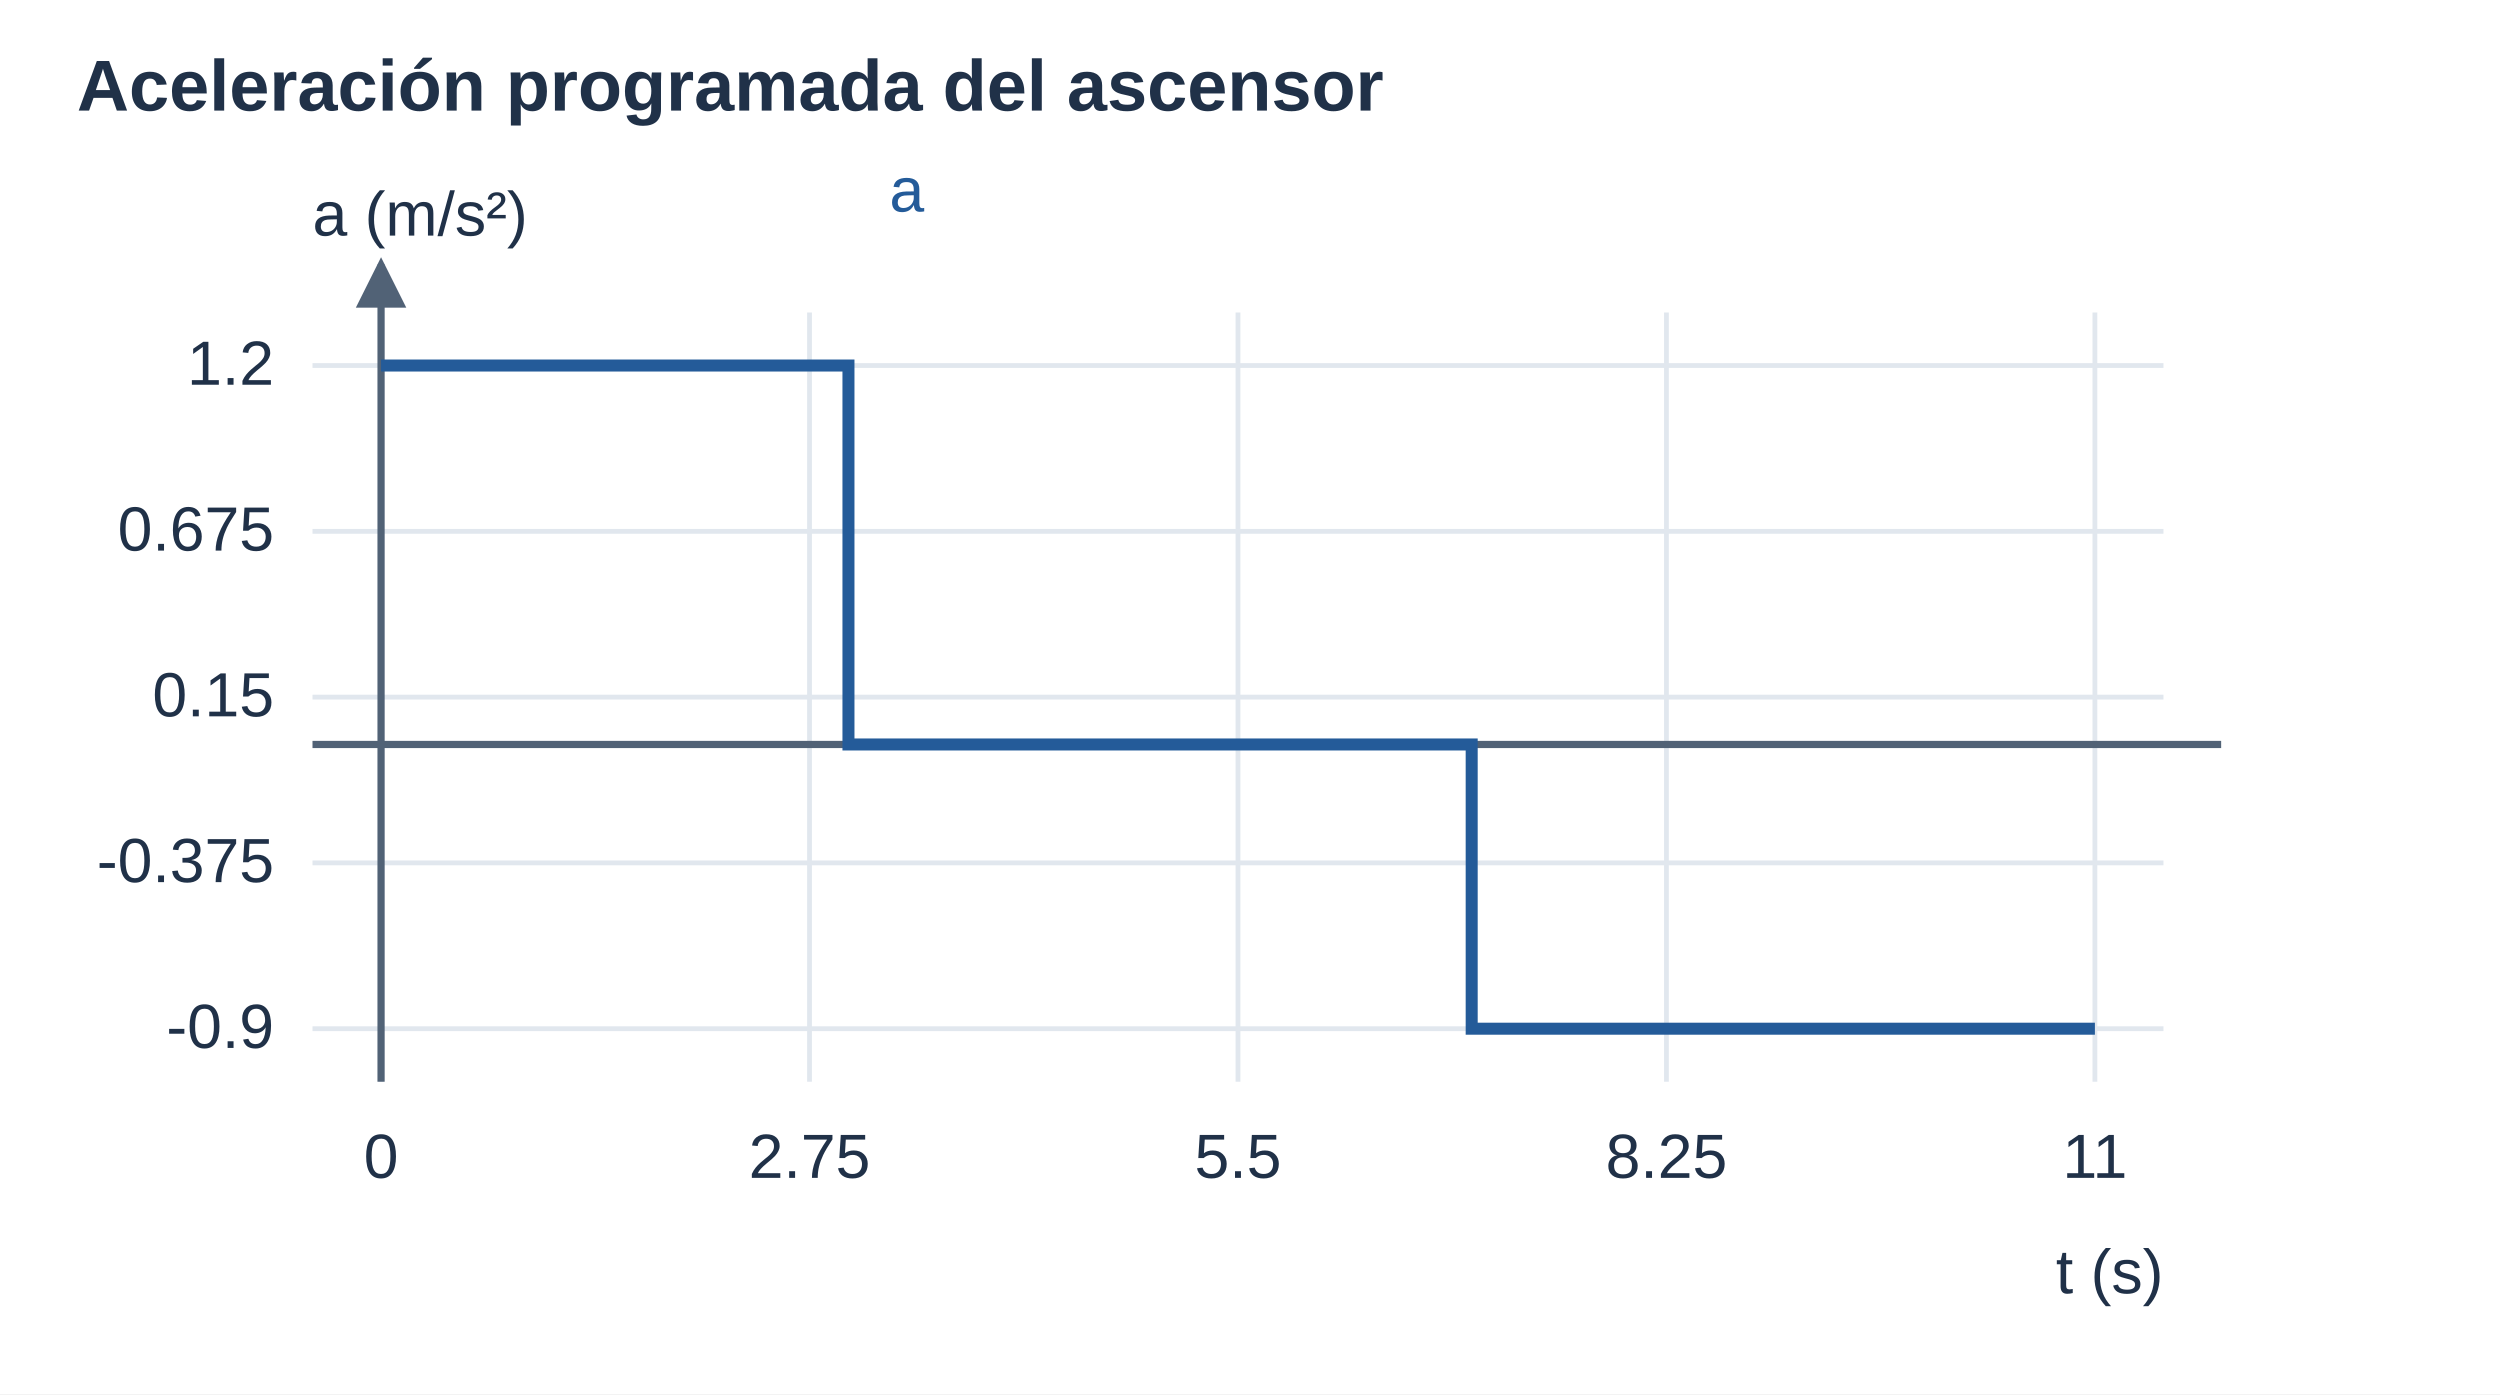
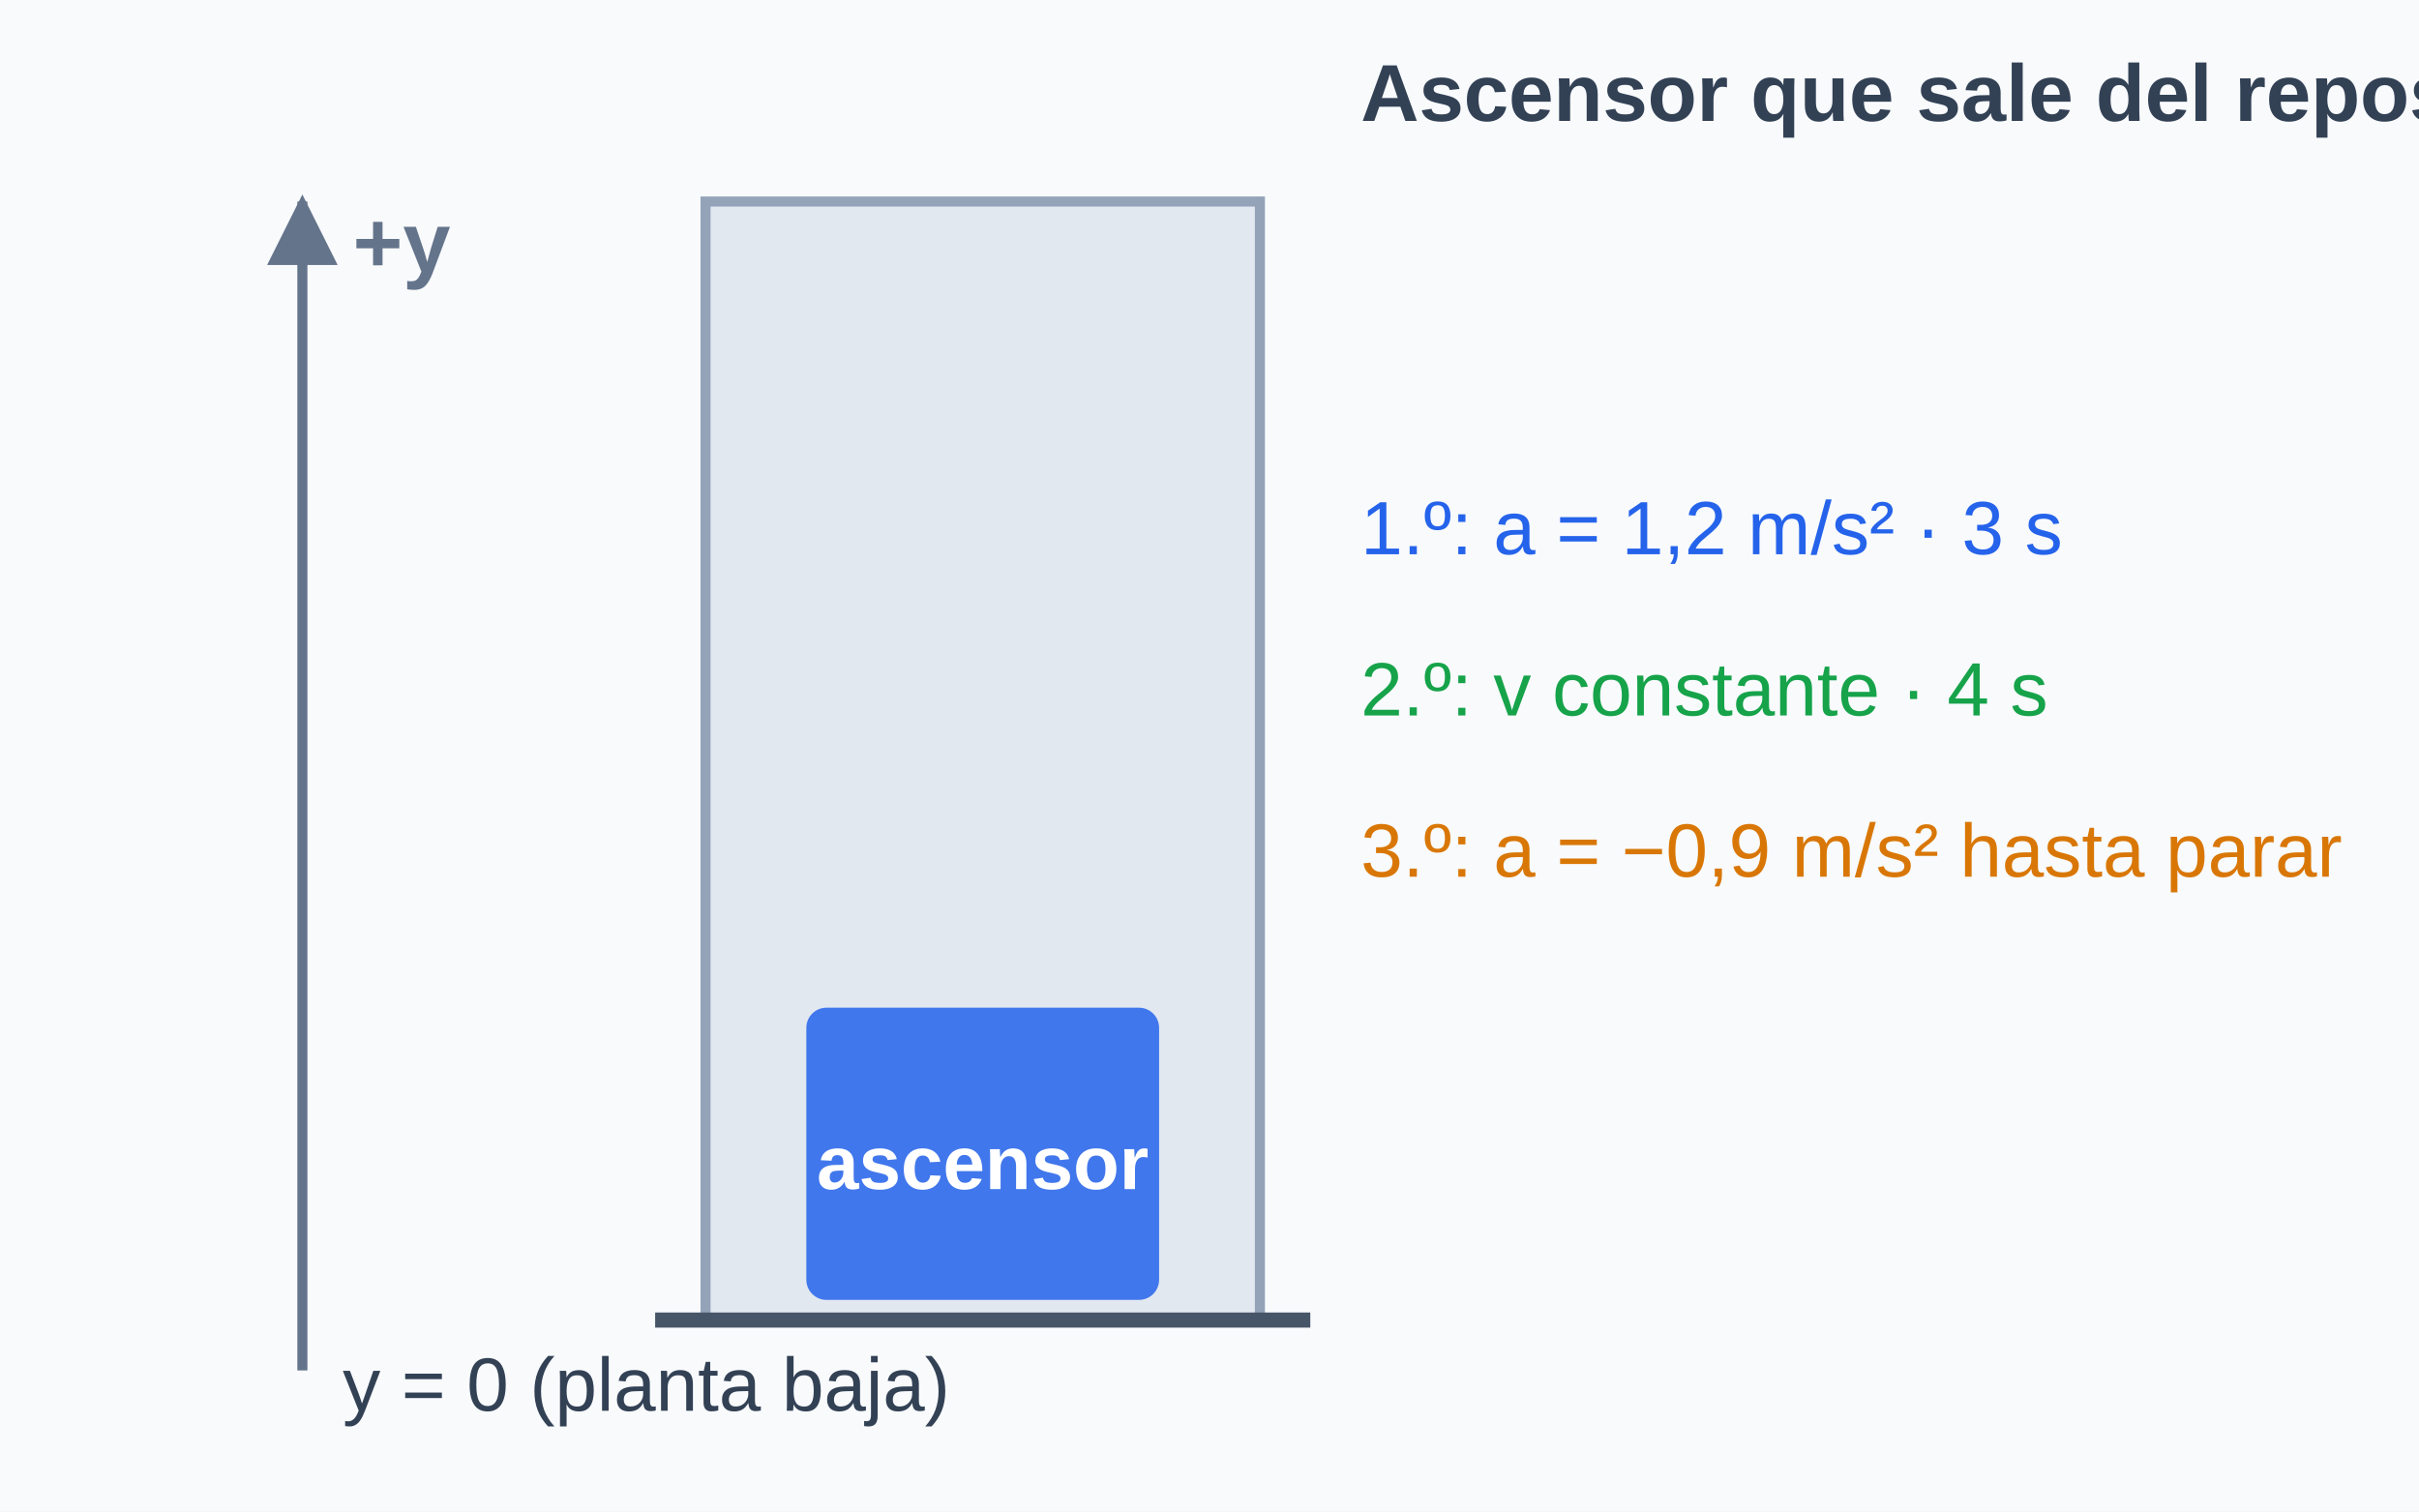
- <svg xmlns="http://www.w3.org/2000/svg" viewBox="0 0 520 290" role="img" aria-labelledby="title desc" style="max-width:100%;height:auto">
+ <svg xmlns="http://www.w3.org/2000/svg" viewBox="0 0 480 300" role="img" aria-labelledby="title desc">
  <defs>
-     <marker id="arrow" markerWidth="7" markerHeight="7" refX="6" refY="3.5" orient="auto-start-reverse">
-       <path d="M0 0 L7 3.5 L0 7Z" fill="context-stroke" />
+     <marker id="a-axis" viewBox="0 0 10 10" refX="9" refY="5" markerWidth="7" markerHeight="7" orient="auto-start-reverse">
+       <path d="M0 0 L10 5 L0 10 Z" fill="#64748b" />
+     </marker>
+     <marker id="a-blue" viewBox="0 0 10 10" refX="9" refY="5" markerWidth="7" markerHeight="7" orient="auto-start-reverse">
+       <path d="M0 0 L10 5 L0 10 Z" fill="#2563eb" />
+     </marker>
+     <marker id="a-amber" viewBox="0 0 10 10" refX="9" refY="5" markerWidth="7" markerHeight="7" orient="auto-start-reverse">
+       <path d="M0 0 L10 5 L0 10 Z" fill="#d97706" />
+     </marker>
+     <marker id="a-green" viewBox="0 0 10 10" refX="9" refY="5" markerWidth="7" markerHeight="7" orient="auto-start-reverse">
+       <path d="M0 0 L10 5 L0 10 Z" fill="#16a34a" />
+     </marker>
+     <marker id="a-red" viewBox="0 0 10 10" refX="9" refY="5" markerWidth="7" markerHeight="7" orient="auto-start-reverse">
+       <path d="M0 0 L10 5 L0 10 Z" fill="#dc2626" />
+     </marker>
+     <marker id="a-grey" viewBox="0 0 10 10" refX="9" refY="5" markerWidth="7" markerHeight="7" orient="auto-start-reverse">
+       <path d="M0 0 L10 5 L0 10 Z" fill="#94a3b8" />
    </marker>
  </defs>
-   <rect width="100%" height="100%" fill="white" />
-   <g font-family="Arial,sans-serif" font-size="13" fill="#203148">
-     <text x="16" y="23" font-size="15" font-weight="bold">Aceleración programada del ascensor</text>
-     <path d="M79.26 65V225 M65 213.97H450" stroke="#e1e7ee" fill="none" />
-     <text x="79.26" y="245" text-anchor="middle">0</text>
-     <text x="57" y="217.97" text-anchor="end">-0.9</text>
-     <path d="M168.38 65V225 M65 179.48H450" stroke="#e1e7ee" fill="none" />
-     <text x="168.38" y="245" text-anchor="middle">2.75</text>
-     <text x="57" y="183.48" text-anchor="end">-0.375</text>
-     <path d="M257.50 65V225 M65 145.00H450" stroke="#e1e7ee" fill="none" />
-     <text x="257.50" y="245" text-anchor="middle">5.5</text>
-     <text x="57" y="149.00" text-anchor="end">0.15</text>
-     <path d="M346.62 65V225 M65 110.52H450" stroke="#e1e7ee" fill="none" />
-     <text x="346.62" y="245" text-anchor="middle">8.25</text>
-     <text x="57" y="114.52" text-anchor="end">0.675</text>
-     <path d="M435.74 65V225 M65 76.03H450" stroke="#e1e7ee" fill="none" />
-     <text x="435.74" y="245" text-anchor="middle">11</text>
-     <text x="57" y="80.03" text-anchor="end">1.2</text>
-     <path d="M65 154.85H462 M79.26 225V55" stroke="#516276" stroke-width="1.5" fill="none" marker-end="url(#arrow)" />
-     <text x="450" y="269" text-anchor="end">t (s)</text>
-     <text x="65" y="49">a (m/s²)</text>
-     <polyline points="79.26,76.03 176.48,76.03 176.48,154.85 306.11,154.85 306.11,213.97 435.74,213.97" fill="none" stroke="#245b99" stroke-width="2.5" />
-     <text x="185" y="44" fill="#245b99">a</text>
+   <rect width="480" height="300" fill="#f8fafc" />
+   <g font-family="Arial, sans-serif">
+     <path d="M60.0 272.0 L60.0 40.0" fill="none" stroke="#64748b" stroke-width="2" marker-end="url(#a-axis)" />
+     <text x="70.0" y="54.0" font-size="17" text-anchor="start" fill="#64748b" font-weight="bold">+y</text>
+     <rect x="140.0" y="40.0" width="110.0" height="222.0" rx="0" fill="#e2e8f0" stroke="#94a3b8" stroke-width="2" />
+     <rect x="160.0" y="200.0" width="70.0" height="58.0" rx="4" fill="#2563eb" fill-opacity="0.85" stroke="none" stroke-width="2" />
+     <text x="195.0" y="236.0" font-size="15" text-anchor="middle" fill="#ffffff" font-weight="bold">ascensor</text>
+     <path d="M130.0 262.0 L260.0 262.0" fill="none" stroke="#475569" stroke-width="3" />
+     <text x="68.0" y="280.0" font-size="15" text-anchor="start" fill="#334155">y = 0 (planta baja)</text>
+     <text x="270.0" y="110.0" font-size="15" text-anchor="start" fill="#2563eb">1.º: a = 1,2 m/s² · 3 s</text>
+     <text x="270.0" y="142.0" font-size="15" text-anchor="start" fill="#16a34a">2.º: v constante · 4 s</text>
+     <text x="270.0" y="174.0" font-size="15" text-anchor="start" fill="#d97706">3.º: a = −0,9 m/s² hasta parar</text>
+     <text x="270.0" y="24.0" font-size="16" text-anchor="start" fill="#334155" font-weight="bold">Ascensor que sale del reposo</text>
  </g>
</svg>
